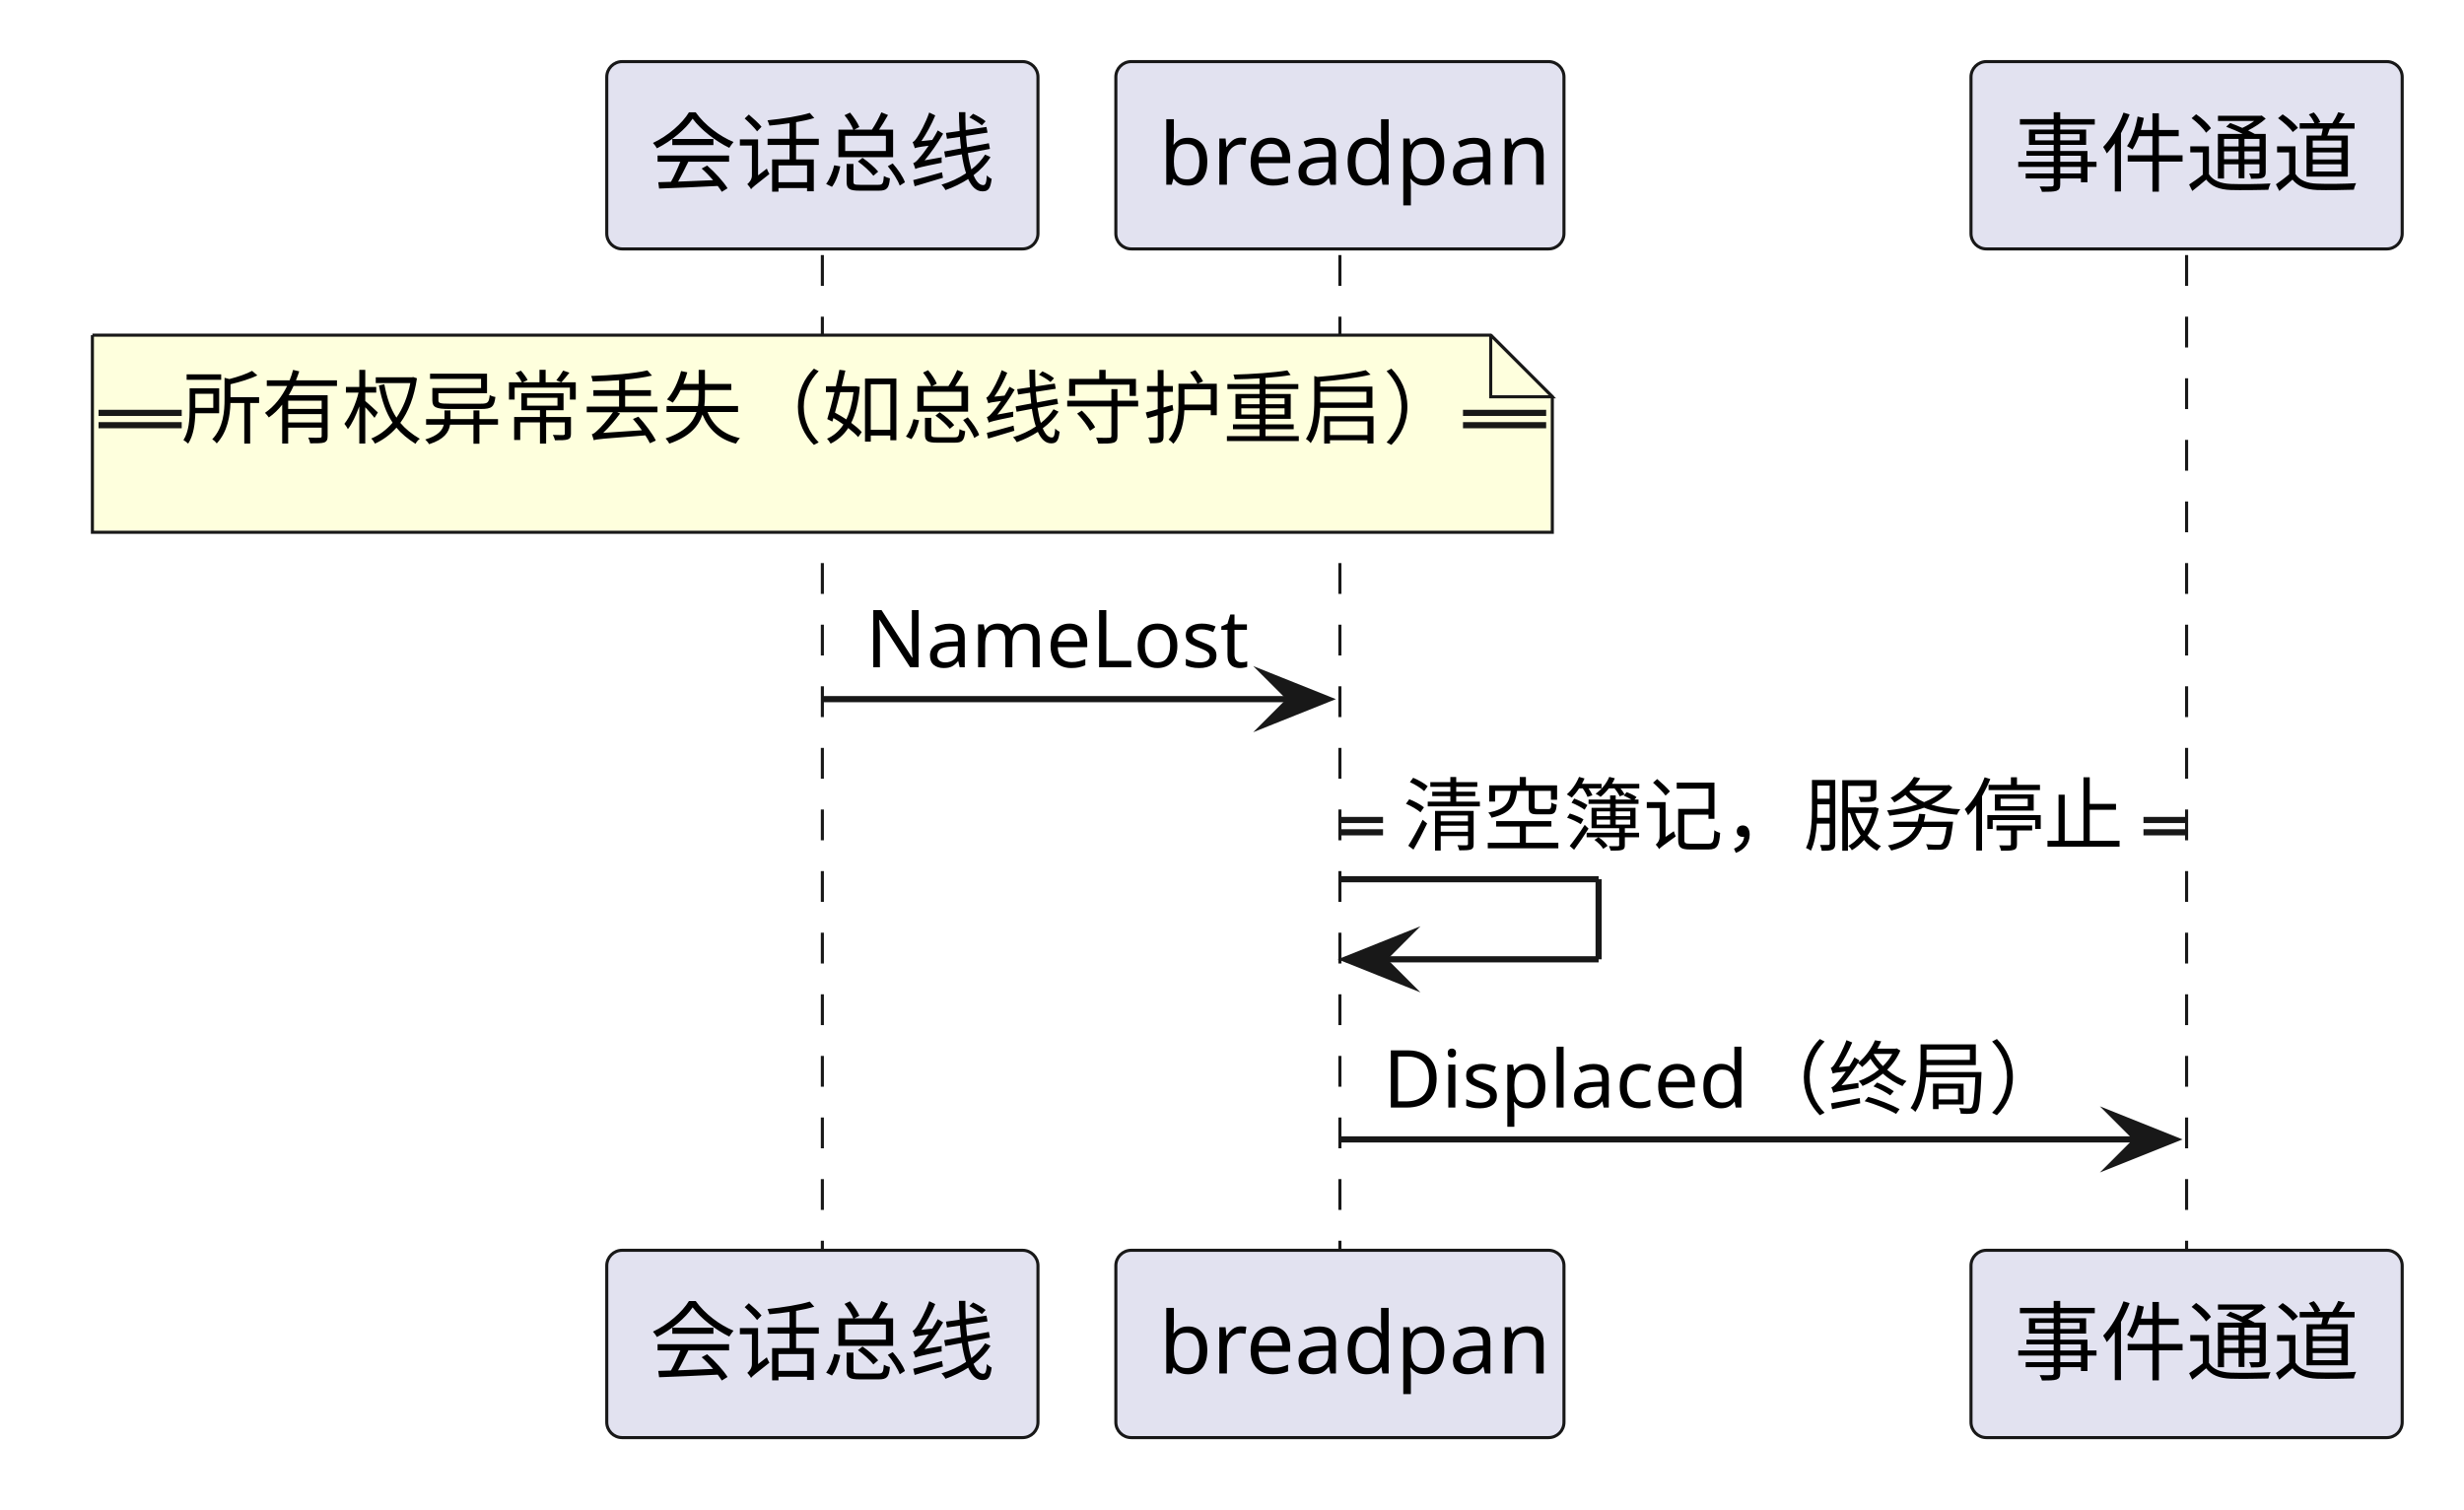
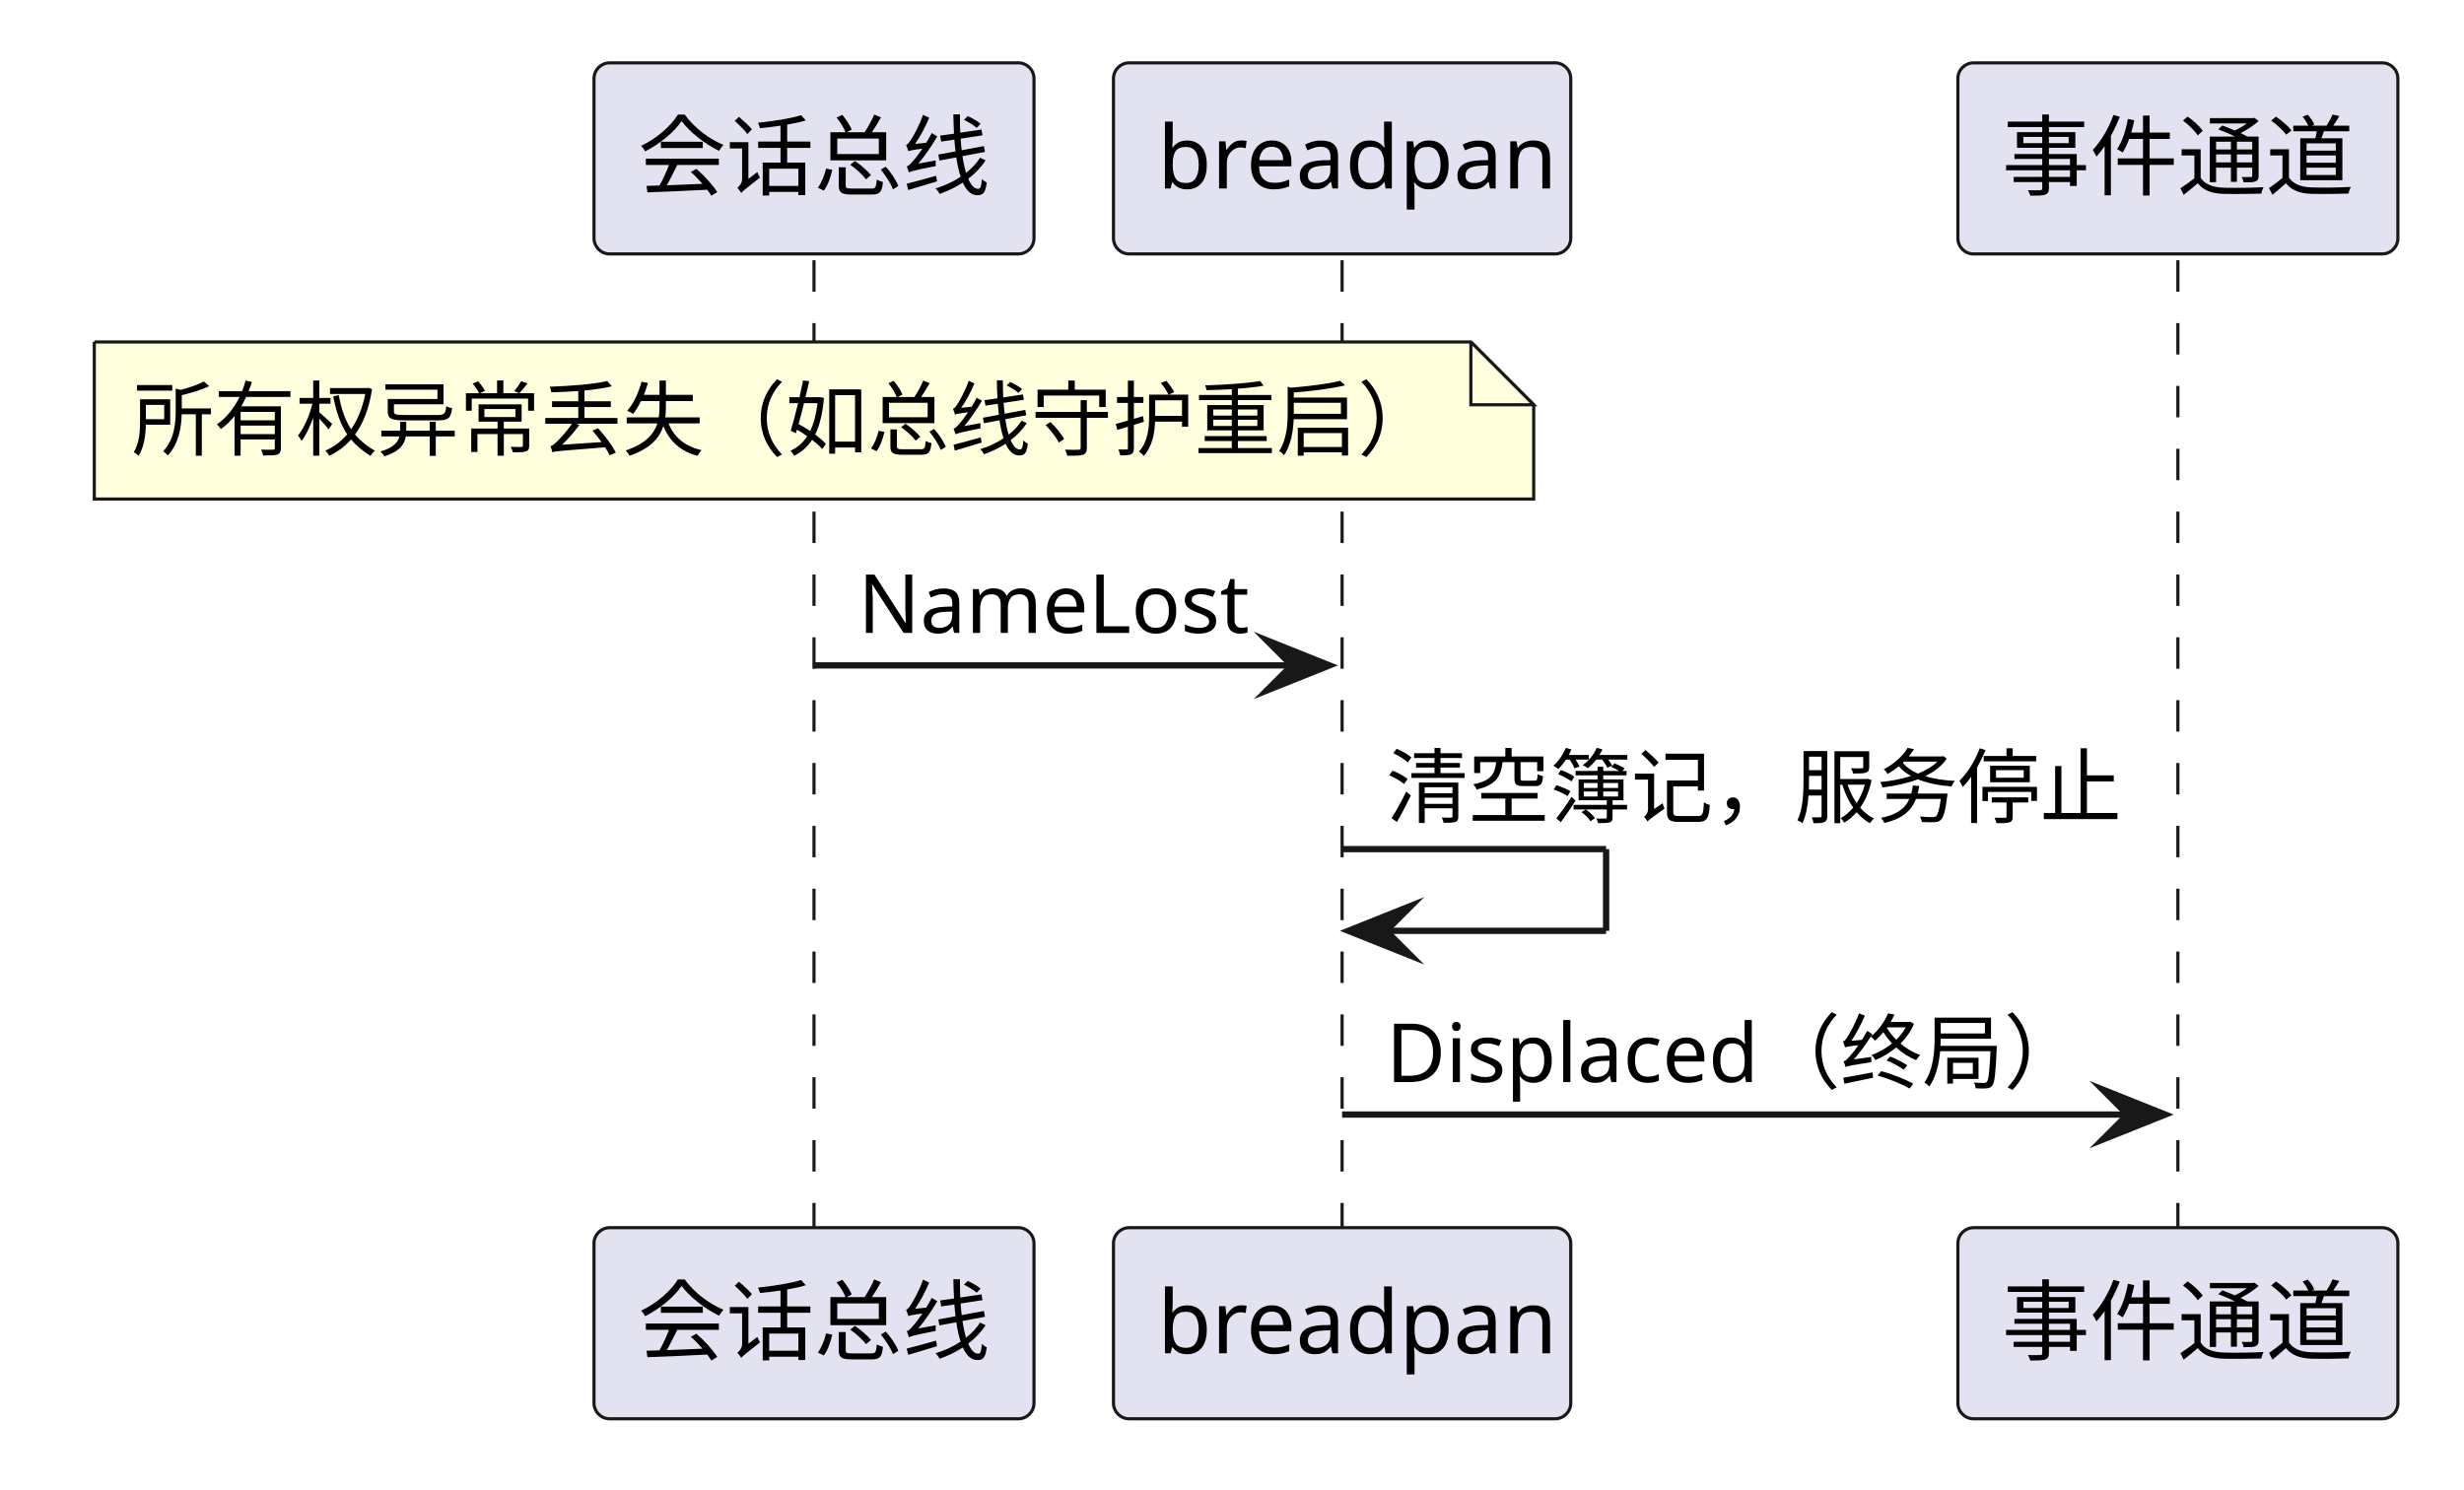
- <svg xmlns="http://www.w3.org/2000/svg" version="1.1" data-diagram-type="SEQUENCE" style="width:400px;height:245px;background:#FFFFFF;" width="400px" height="245px" viewBox="0 0 400 245" zoomAndPan="magnify" preserveAspectRatio="none" contentStyleType="text/css">
+ <svg xmlns="http://www.w3.org/2000/svg" version="1.1" data-diagram-type="SEQUENCE" style="width:392px;height:237px;background:#FFFFFF;" width="392px" height="237px" viewBox="0 0 392 237" zoomAndPan="magnify" preserveAspectRatio="none" contentStyleType="text/css">
  <defs />
  <g font-family="sans-serif" lengthAdjust="spacing">
    <g>
-       <rect x="130" y="41.406" width="8" height="161.555" fill="#000" fill-opacity="0" />
-       <line x1="133.5" y1="41.406" x2="133.5" y2="202.961" style="stroke:#181818;stroke-width:0.5;stroke-dasharray:5,5;" />
+       <rect x="126" y="41.406" width="8" height="153.938" fill="#000" fill-opacity="0" />
+       <line x1="129.5" y1="41.406" x2="129.5" y2="195.344" style="stroke:#181818;stroke-width:0.5;stroke-dasharray:5,5;" />
    </g>
    <g>
-       <rect x="214.017" y="41.406" width="8" height="161.555" fill="#000" fill-opacity="0" />
-       <line x1="217.517" y1="41.406" x2="217.517" y2="202.961" style="stroke:#181818;stroke-width:0.5;stroke-dasharray:5,5;" />
+       <rect x="210.017" y="41.406" width="8" height="153.938" fill="#000" fill-opacity="0" />
+       <line x1="213.517" y1="41.406" x2="213.517" y2="195.344" style="stroke:#181818;stroke-width:0.5;stroke-dasharray:5,5;" />
    </g>
    <g>
-       <rect x="351.467" y="41.406" width="8" height="161.555" fill="#000" fill-opacity="0" />
-       <line x1="354.967" y1="41.406" x2="354.967" y2="202.961" style="stroke:#181818;stroke-width:0.5;stroke-dasharray:5,5;" />
+       <rect x="342.981" y="41.406" width="8" height="153.938" fill="#000" fill-opacity="0" />
+       <line x1="346.481" y1="41.406" x2="346.481" y2="195.344" style="stroke:#181818;stroke-width:0.5;stroke-dasharray:5,5;" />
    </g>
-     <rect x="98.5" y="10" width="70" height="30.406" fill="#E2E2F0" style="stroke:#181818;stroke-width:0.5;" rx="2.5" ry="2.5" />
-     <text x="105.5" y="29.988" fill="#000" font-size="14" textLength="56">会话总线</text>
-     <rect x="181.143" y="10" width="72.748" height="30.406" fill="#E2E2F0" style="stroke:#181818;stroke-width:0.5;" rx="2.5" ry="2.5" />
-     <text x="188.143" y="29.988" fill="#000" font-size="14" textLength="58.748">breadpan</text>
-     <rect x="319.967" y="10" width="70" height="30.406" fill="#E2E2F0" style="stroke:#181818;stroke-width:0.5;" rx="2.5" ry="2.5" />
-     <text x="326.967" y="29.988" fill="#000" font-size="14" textLength="56">事件通道</text>
-     <rect x="98.5" y="202.961" width="70" height="30.406" fill="#E2E2F0" style="stroke:#181818;stroke-width:0.5;" rx="2.5" ry="2.5" />
-     <text x="105.5" y="222.949" fill="#000" font-size="14" textLength="56">会话总线</text>
-     <rect x="181.143" y="202.961" width="72.748" height="30.406" fill="#E2E2F0" style="stroke:#181818;stroke-width:0.5;" rx="2.5" ry="2.5" />
-     <text x="188.143" y="222.949" fill="#000" font-size="14" textLength="58.748">breadpan</text>
-     <rect x="319.967" y="202.961" width="70" height="30.406" fill="#E2E2F0" style="stroke:#181818;stroke-width:0.5;" rx="2.5" ry="2.5" />
-     <text x="326.967" y="222.949" fill="#000" font-size="14" textLength="56">事件通道</text>
-     <path d="M15,54.406 L15,86.406 L252,86.406 L252,64.406 L242,54.406 L15,54.406" style="stroke:#181818;stroke-width:0.5;" fill="#FEFFDD" />
-     <path d="M242,54.406 L242,64.406 L252,64.406 L242,54.406" style="stroke:#181818;stroke-width:0.5;" fill="#FEFFDD" />
-     <line x1="16" y1="67.023" x2="29.5" y2="67.023" style="stroke:#181818;stroke-width:1;" />
-     <line x1="16" y1="69.023" x2="29.5" y2="69.023" style="stroke:#181818;stroke-width:1;" />
-     <text x="29.5" y="70.967" fill="#000" font-size="13" textLength="208">所有权异常丢失（如总线守护重启）</text>
-     <line x1="237.5" y1="67.023" x2="251" y2="67.023" style="stroke:#181818;stroke-width:1;" />
-     <line x1="237.5" y1="69.023" x2="251" y2="69.023" style="stroke:#181818;stroke-width:1;" />
-     <polygon points="205.517,109.492,215.517,113.492,205.517,117.492,209.517,113.492" fill="#181818" style="stroke:#181818;stroke-width:1;stroke-linejoin:miter;stroke-miterlimit:10;" />
-     <line x1="133.5" y1="113.492" x2="211.517" y2="113.492" style="stroke:#181818;stroke-width:1;" />
-     <text x="140.5" y="108.318" fill="#000" font-size="13" textLength="60.017">NameLost</text>
-     <line x1="217.517" y1="142.727" x2="259.517" y2="142.727" style="stroke:#181818;stroke-width:1;" />
-     <line x1="259.517" y1="142.727" x2="259.517" y2="155.727" style="stroke:#181818;stroke-width:1;" />
-     <line x1="218.517" y1="155.727" x2="259.517" y2="155.727" style="stroke:#181818;stroke-width:1;" />
-     <polygon points="228.517,151.727,218.517,155.727,228.517,159.727,224.517,155.727" fill="#181818" style="stroke:#181818;stroke-width:1;stroke-linejoin:miter;stroke-miterlimit:10;" />
-     <line x1="217.517" y1="133.109" x2="224.517" y2="133.109" style="stroke:#181818;stroke-width:1;" />
-     <line x1="217.517" y1="135.109" x2="224.517" y2="135.109" style="stroke:#181818;stroke-width:1;" />
-     <text x="227.742" y="137.053" fill="#000" font-size="13" textLength="117">清空簿记，服务停止</text>
-     <line x1="347.967" y1="133.109" x2="354.967" y2="133.109" style="stroke:#181818;stroke-width:1;" />
-     <line x1="347.967" y1="135.109" x2="354.967" y2="135.109" style="stroke:#181818;stroke-width:1;" />
-     <polygon points="342.967,180.961,352.967,184.961,342.967,188.961,346.967,184.961" fill="#181818" style="stroke:#181818;stroke-width:1;stroke-linejoin:miter;stroke-miterlimit:10;" />
-     <line x1="217.517" y1="184.961" x2="348.967" y2="184.961" style="stroke:#181818;stroke-width:1;" />
-     <text x="224.517" y="179.787" fill="#000" font-size="13" textLength="108.964">Displaced（终局）</text>
+     <rect x="94.5" y="10" width="70" height="30.406" fill="#E2E2F0" style="stroke:#181818;stroke-width:0.5;" rx="2.5" ry="2.5" />
+     <text x="101.5" y="29.988" fill="#000" font-size="14" textLength="56">会话总线</text>
+     <rect x="177.143" y="10" width="72.748" height="30.406" fill="#E2E2F0" style="stroke:#181818;stroke-width:0.5;" rx="2.5" ry="2.5" />
+     <text x="184.143" y="29.988" fill="#000" font-size="14" textLength="58.748">breadpan</text>
+     <rect x="311.481" y="10" width="70" height="30.406" fill="#E2E2F0" style="stroke:#181818;stroke-width:0.5;" rx="2.5" ry="2.5" />
+     <text x="318.481" y="29.988" fill="#000" font-size="14" textLength="56">事件通道</text>
+     <rect x="94.5" y="195.344" width="70" height="30.406" fill="#E2E2F0" style="stroke:#181818;stroke-width:0.5;" rx="2.5" ry="2.5" />
+     <text x="101.5" y="215.332" fill="#000" font-size="14" textLength="56">会话总线</text>
+     <rect x="177.143" y="195.344" width="72.748" height="30.406" fill="#E2E2F0" style="stroke:#181818;stroke-width:0.5;" rx="2.5" ry="2.5" />
+     <text x="184.143" y="215.332" fill="#000" font-size="14" textLength="58.748">breadpan</text>
+     <rect x="311.481" y="195.344" width="70" height="30.406" fill="#E2E2F0" style="stroke:#181818;stroke-width:0.5;" rx="2.5" ry="2.5" />
+     <text x="318.481" y="215.332" fill="#000" font-size="14" textLength="56">事件通道</text>
+     <path d="M15,54.406 L15,79.406 L244,79.406 L244,64.406 L234,54.406 L15,54.406" style="stroke:#181818;stroke-width:0.5;" fill="#FEFFDD" />
+     <path d="M234,54.406 L234,64.406 L244,64.406 L234,54.406" style="stroke:#181818;stroke-width:0.5;" fill="#FEFFDD" />
+     <text x="21" y="71.467" fill="#000" font-size="13" textLength="208">所有权异常丢失（如总线守护重启）</text>
+     <polygon points="201.517,101.875,211.517,105.875,201.517,109.875,205.517,105.875" fill="#181818" style="stroke:#181818;stroke-width:1;stroke-linejoin:miter;stroke-miterlimit:10;" />
+     <line x1="129.5" y1="105.875" x2="207.517" y2="105.875" style="stroke:#181818;stroke-width:1;" />
+     <text x="136.5" y="100.701" fill="#000" font-size="13" textLength="60.017">NameLost</text>
+     <line x1="213.517" y1="135.109" x2="255.517" y2="135.109" style="stroke:#181818;stroke-width:1;" />
+     <line x1="255.517" y1="135.109" x2="255.517" y2="148.109" style="stroke:#181818;stroke-width:1;" />
+     <line x1="214.517" y1="148.109" x2="255.517" y2="148.109" style="stroke:#181818;stroke-width:1;" />
+     <polygon points="224.517,144.109,214.517,148.109,224.517,152.109,220.517,148.109" fill="#181818" style="stroke:#181818;stroke-width:1;stroke-linejoin:miter;stroke-miterlimit:10;" />
+     <text x="220.517" y="129.936" fill="#000" font-size="13" textLength="117">清空簿记，服务停止</text>
+     <polygon points="334.481,173.344,344.481,177.344,334.481,181.344,338.481,177.344" fill="#181818" style="stroke:#181818;stroke-width:1;stroke-linejoin:miter;stroke-miterlimit:10;" />
+     <line x1="213.517" y1="177.344" x2="340.481" y2="177.344" style="stroke:#181818;stroke-width:1;" />
+     <text x="220.517" y="172.17" fill="#000" font-size="13" textLength="108.964">Displaced（终局）</text>
  </g>
</svg>
